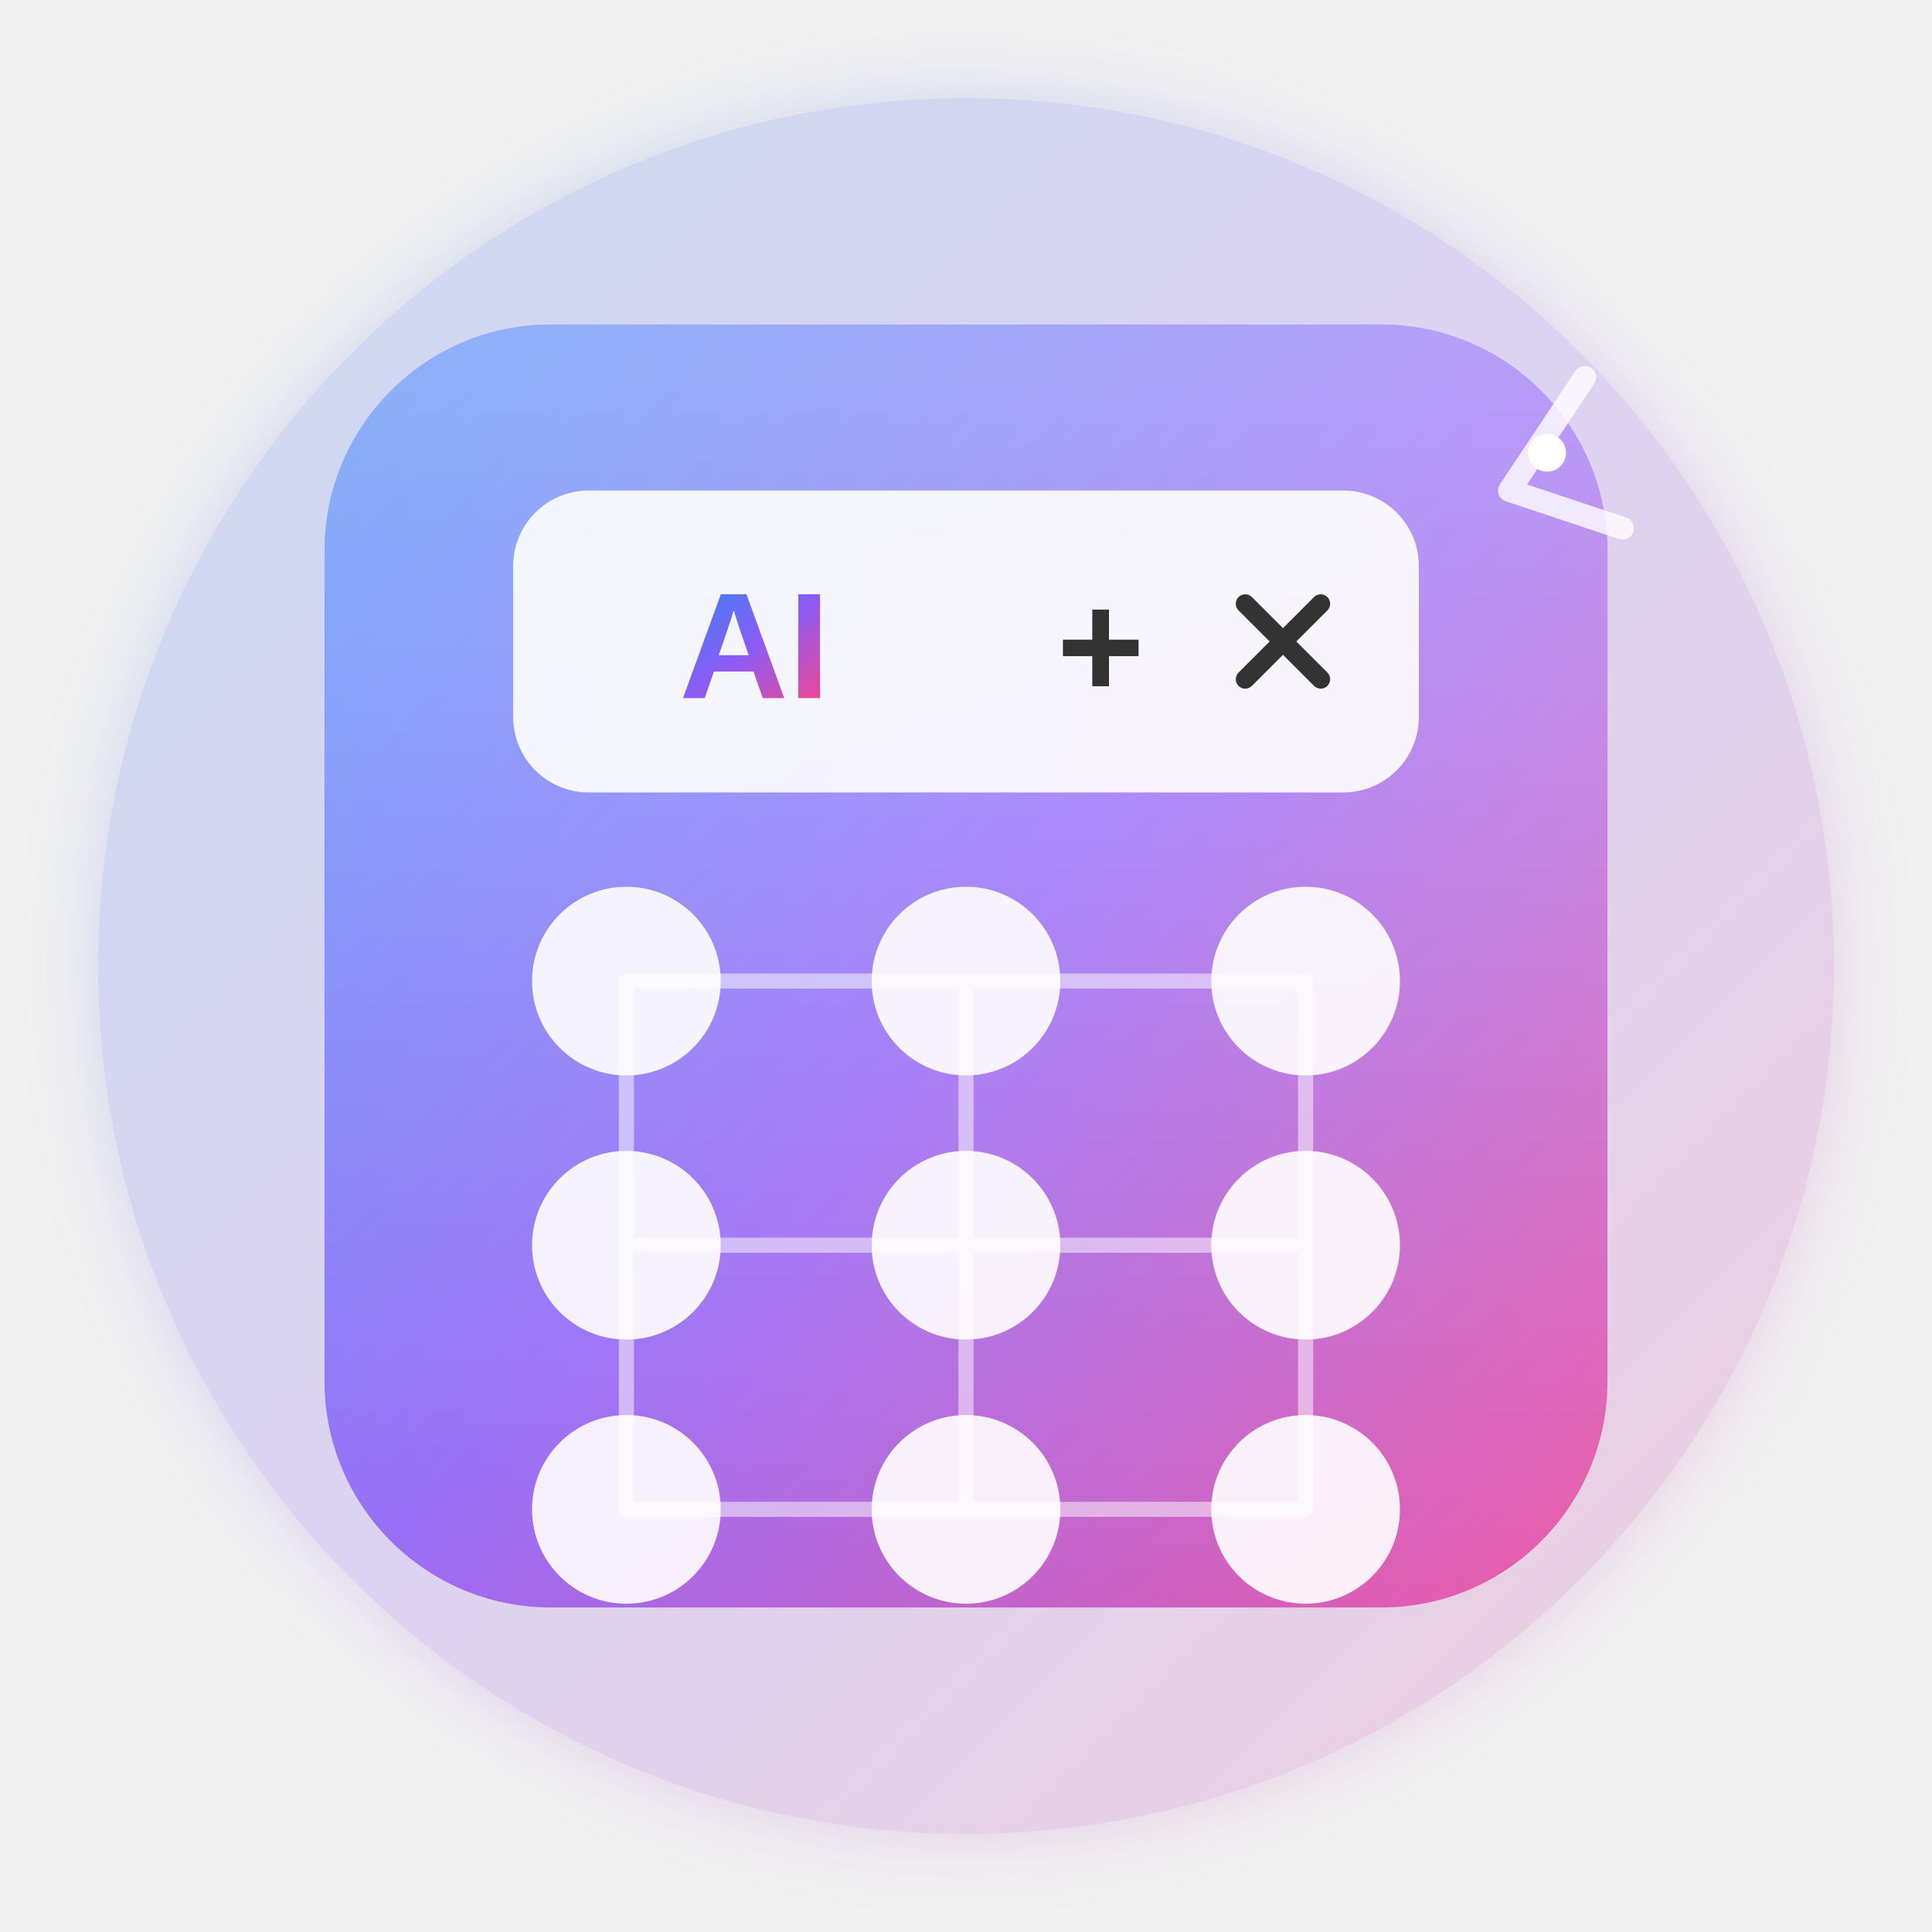
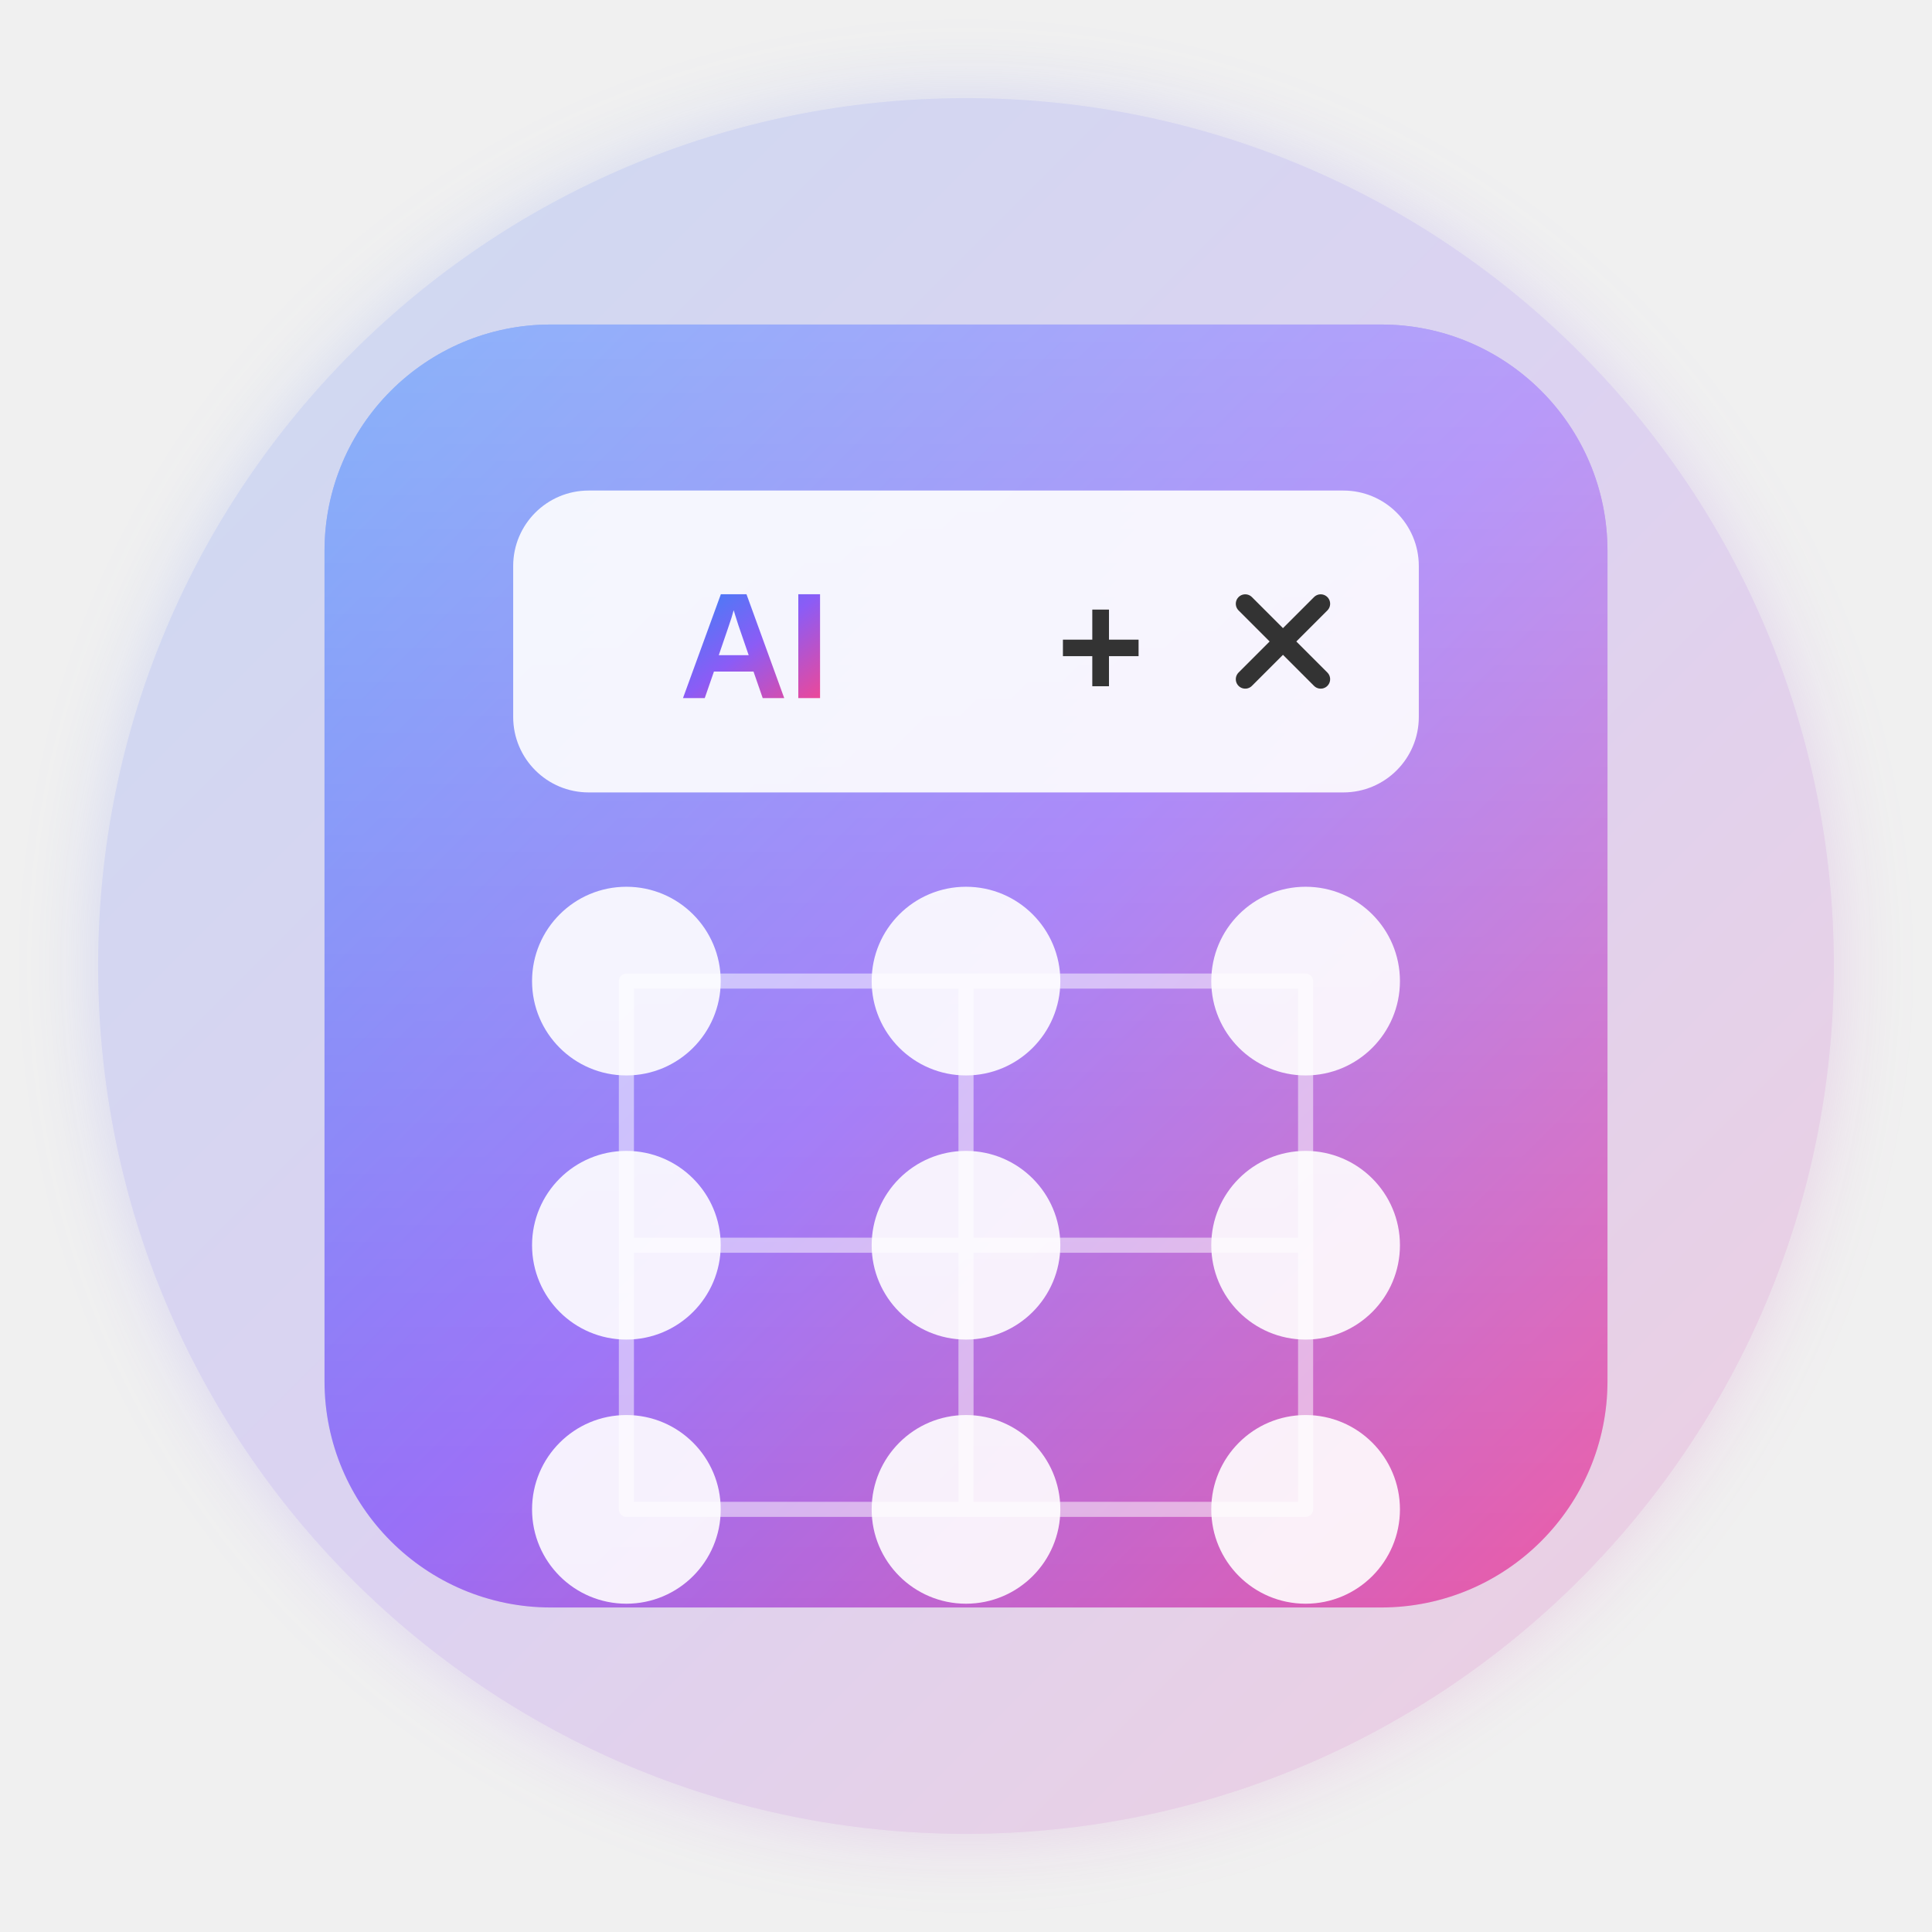
<svg xmlns="http://www.w3.org/2000/svg" width="512" height="512" viewBox="0 0 512 512" fill="none">
  <defs>
    <linearGradient id="aiGradient" x1="0%" y1="0%" x2="100%" y2="100%">
      <stop offset="0%" stop-color="#3B82F6" />
      <stop offset="50%" stop-color="#8B5CF6" />
      <stop offset="100%" stop-color="#EC4899" />
    </linearGradient>
    <linearGradient id="glassGradient" x1="0" y1="0" x2="0" y2="1">
      <stop offset="0%" stop-color="white" stop-opacity="0.4" />
      <stop offset="100%" stop-color="white" stop-opacity="0.1" />
    </linearGradient>
    <filter id="softGlow" x="-50%" y="-50%" width="200%" height="200%">
      <feGaussianBlur stdDeviation="10" result="coloredBlur" />
      <feMerge>
        <feMergeNode in="coloredBlur" />
        <feMergeNode in="SourceGraphic" />
      </feMerge>
    </filter>
  </defs>
  <circle cx="256" cy="256" r="230" fill="url(#aiGradient)" opacity="0.2" filter="url(#softGlow)" />
  <rect x="86" y="86" width="340" height="340" rx="60" fill="url(#aiGradient)" />
  <rect x="86" y="86" width="340" height="340" rx="60" fill="url(#glassGradient)" />
  <rect x="136" y="130" width="240" height="80" rx="20" fill="rgba(255,255,255,0.9)" />
  <g fill="white" fill-opacity="0.9">
    <circle cx="166" cy="260" r="25" />
    <circle cx="256" cy="260" r="25" />
    <circle cx="346" cy="260" r="25" />
    <circle cx="166" cy="330" r="25" />
    <circle cx="256" cy="330" r="25" />
    <circle cx="346" cy="330" r="25" />
    <circle cx="166" cy="400" r="25" />
    <circle cx="256" cy="400" r="25" />
    <circle cx="346" cy="400" r="25" />
  </g>
  <path d="M166 260 L256 260 M256 260 L346 260 M166 330 L256 330 M256 330 L346 330 M166 400 L256 400 M256 400 L346 400 M166 260 L166 330 M166 330 L166 400 M256 260 L256 330 M256 330 L256 400 M346 260 L346 330 M346 330 L346 400" stroke="white" stroke-width="4" stroke-opacity="0.5" stroke-linecap="round" />
-   <path d="M400 130 L420 100 M400 130 L430 140" stroke="white" stroke-width="6" stroke-linecap="round" opacity="0.8" />
-   <circle cx="410" cy="120" r="5" fill="white" />
  <text x="180" y="185" font-family="Arial, sans-serif" font-weight="bold" font-size="40" fill="url(#aiGradient)">AI</text>
  <text x="280" y="185" font-family="Arial, sans-serif" font-weight="bold" font-size="40" fill="#333">+</text>
  <path d="M330 160 L350 180 M350 160 L330 180" stroke="#333" stroke-width="5" stroke-linecap="round" />
</svg>
